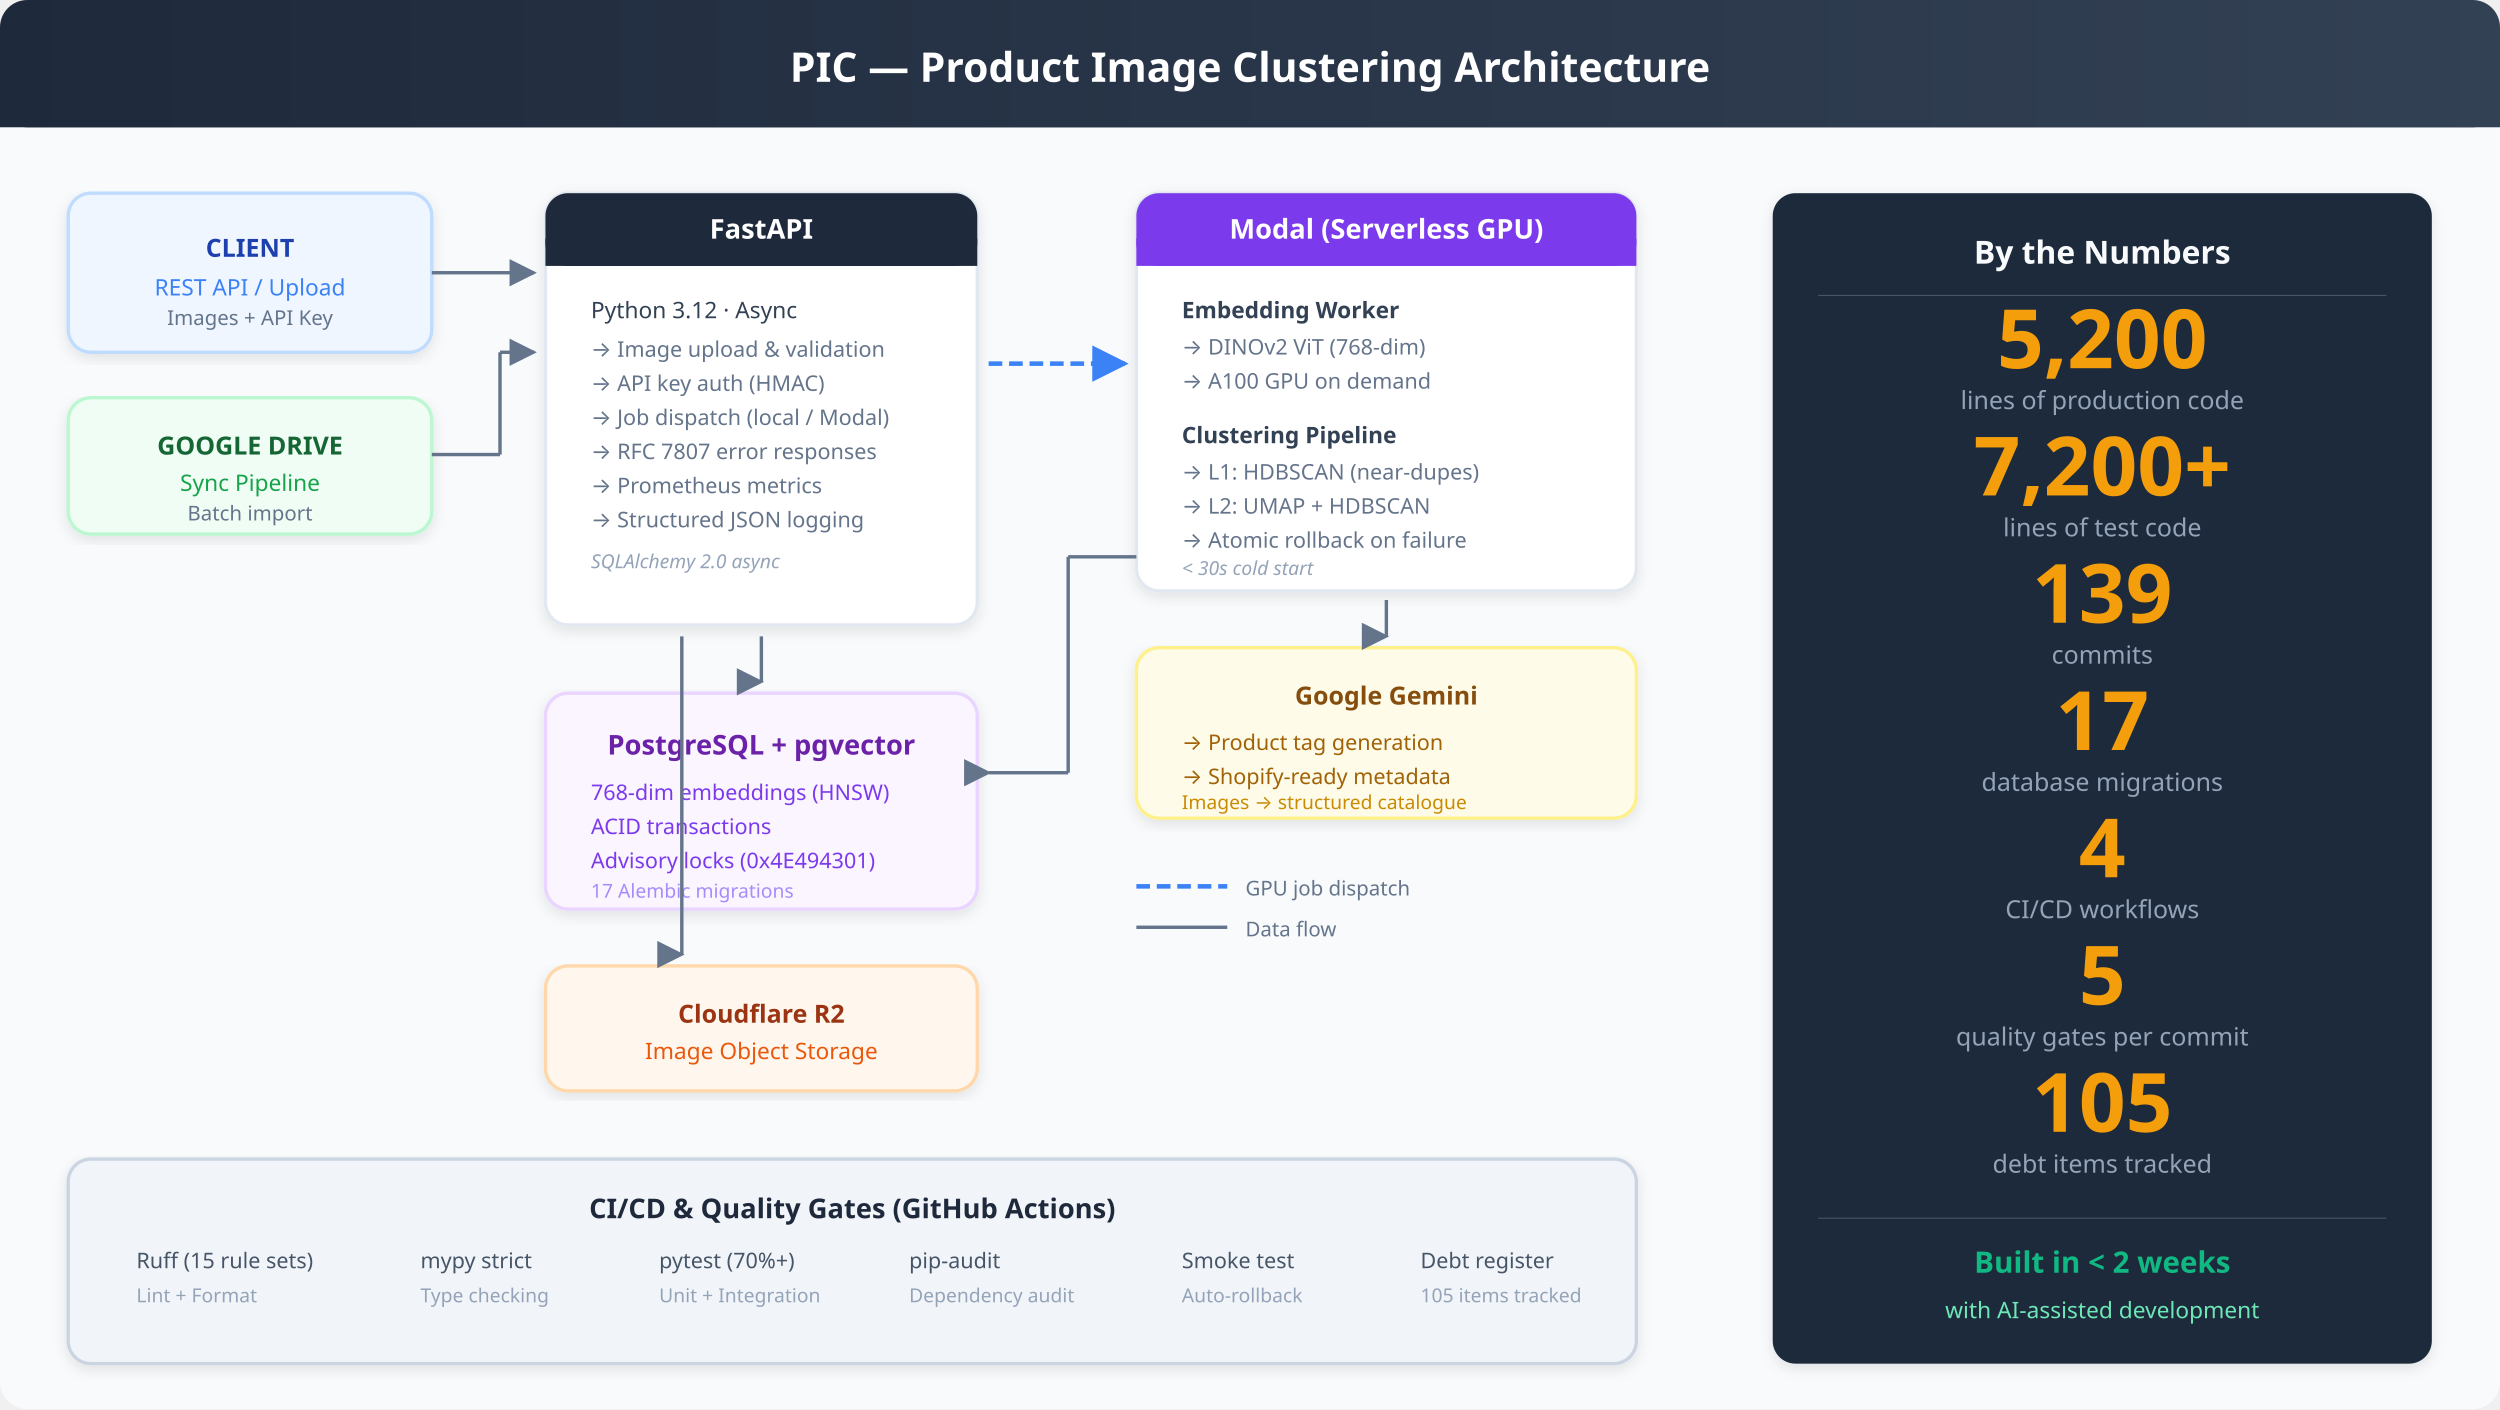
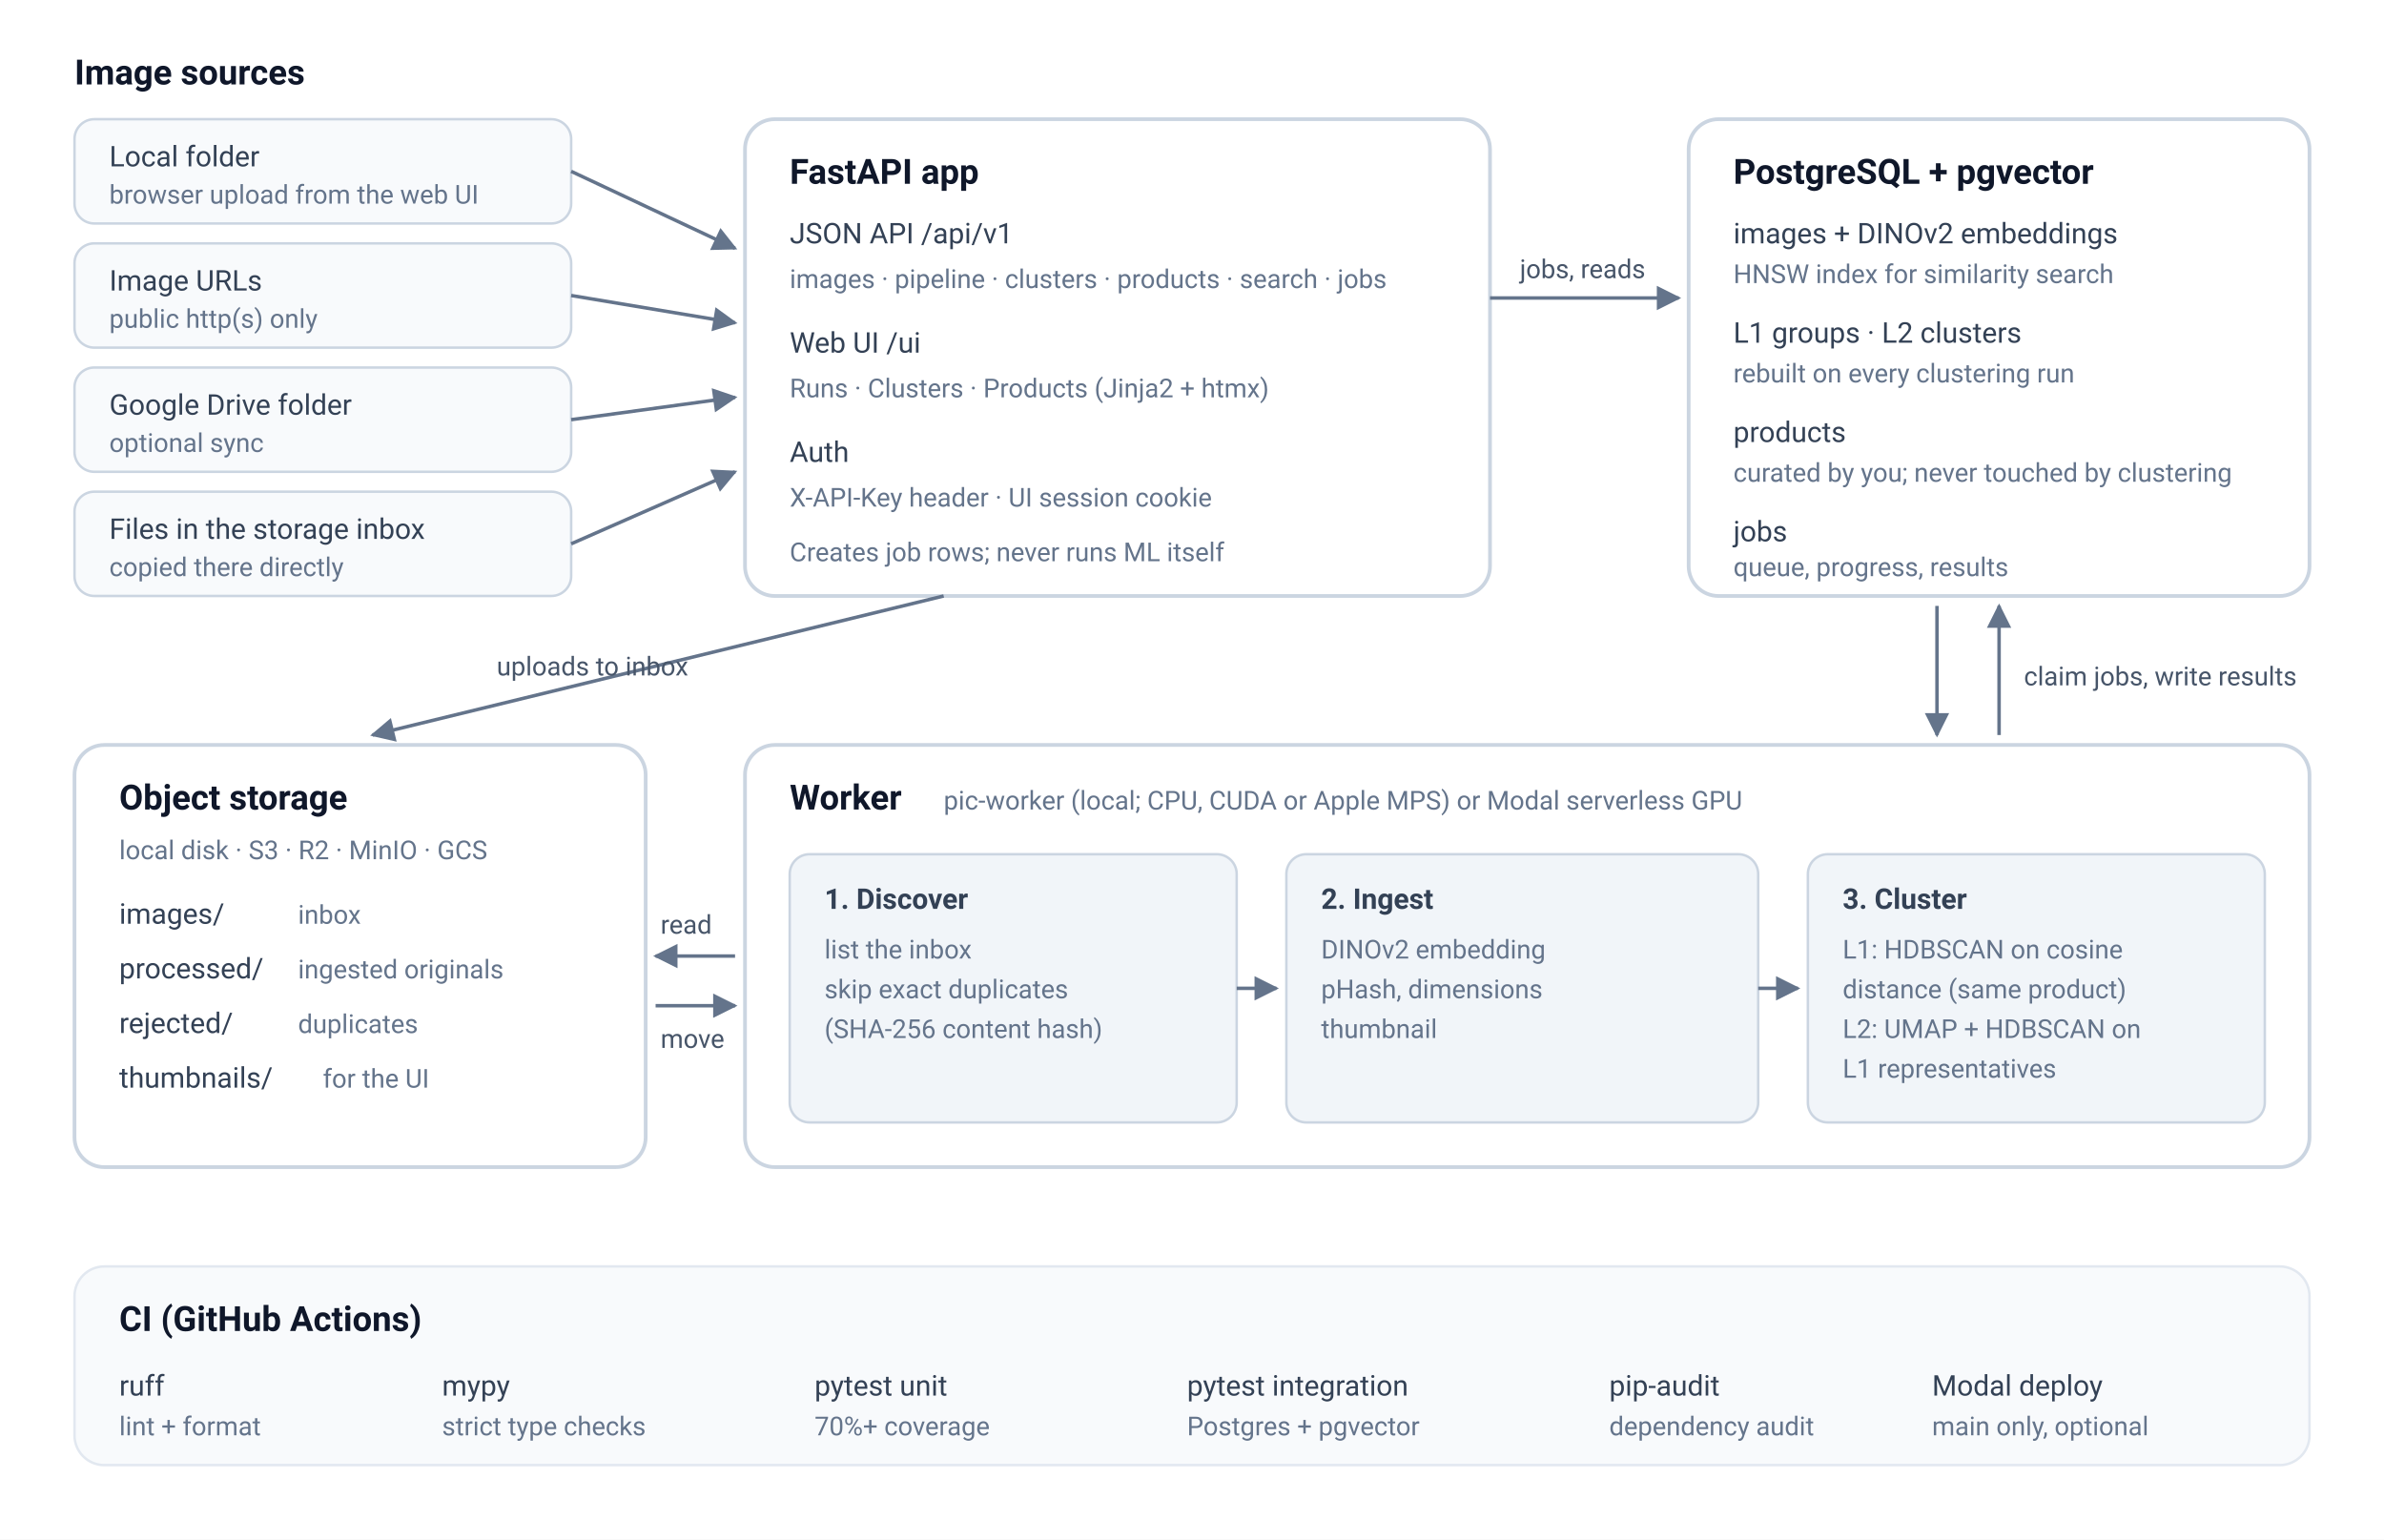
- <svg xmlns="http://www.w3.org/2000/svg" viewBox="0 0 1100 620" font-family="'Segoe UI', system-ui, -apple-system, sans-serif">
+ <svg xmlns="http://www.w3.org/2000/svg" viewBox="0 0 960 620" width="960" height="620" font-family="-apple-system, BlinkMacSystemFont, 'Segoe UI', Roboto, Helvetica, Arial, sans-serif">
  <defs>
-     <filter id="shadow" x="-4%" y="-4%" width="108%" height="112%">
-       <feDropShadow dx="0" dy="2" stdDeviation="3" flood-opacity="0.1" />
-     </filter>
-     <marker id="arrow" viewBox="0 0 10 10" refX="9" refY="5" markerWidth="8" markerHeight="8" orient="auto-start-auto">
-       <path d="M 0 0 L 10 5 L 0 10 z" fill="#64748b" />
+     <marker id="arrow" viewBox="0 0 10 10" refX="9" refY="5" markerWidth="7" markerHeight="7" orient="auto-start-reverse">
+       <path d="M0,0 L10,5 L0,10 z" fill="#64748b" />
    </marker>
-     <marker id="arrow-blue" viewBox="0 0 10 10" refX="9" refY="5" markerWidth="8" markerHeight="8" orient="auto-start-auto">
-       <path d="M 0 0 L 10 5 L 0 10 z" fill="#3b82f6" />
-     </marker>
-     <linearGradient id="headerGrad" x1="0%" y1="0%" x2="100%" y2="0%">
-       <stop offset="0%" style="stop-color:#1e293b" />
-       <stop offset="100%" style="stop-color:#334155" />
-     </linearGradient>
  </defs>
-   <rect width="1100" height="620" rx="12" fill="#f8fafc" />
-   <rect x="0" y="0" width="1100" height="56" rx="12" fill="url(#headerGrad)" />
-   <rect x="0" y="24" width="1100" height="32" fill="url(#headerGrad)" />
-   <text x="550" y="36" text-anchor="middle" fill="white" font-size="18" font-weight="600">PIC — Product Image Clustering Architecture</text>
-   <rect x="30" y="85" width="160" height="70" rx="10" fill="#eff6ff" stroke="#bfdbfe" stroke-width="1.5" filter="url(#shadow)" />
-   <text x="110" y="113" text-anchor="middle" fill="#1e40af" font-size="11" font-weight="600">CLIENT</text>
-   <text x="110" y="130" text-anchor="middle" fill="#3b82f6" font-size="10">REST API / Upload</text>
-   <text x="110" y="143" text-anchor="middle" fill="#64748b" font-size="9">Images + API Key</text>
-   <rect x="30" y="175" width="160" height="60" rx="10" fill="#f0fdf4" stroke="#bbf7d0" stroke-width="1.5" filter="url(#shadow)" />
-   <text x="110" y="200" text-anchor="middle" fill="#166534" font-size="11" font-weight="600">GOOGLE DRIVE</text>
-   <text x="110" y="216" text-anchor="middle" fill="#16a34a" font-size="10">Sync Pipeline</text>
-   <text x="110" y="229" text-anchor="middle" fill="#64748b" font-size="9">Batch import</text>
-   <rect x="240" y="85" width="190" height="190" rx="10" fill="#ffffff" stroke="#e2e8f0" stroke-width="1.5" filter="url(#shadow)" />
-   <rect x="240" y="85" width="190" height="32" rx="10" fill="#1e293b" />
-   <rect x="240" y="105" width="190" height="12" fill="#1e293b" />
-   <text x="335" y="105" text-anchor="middle" fill="white" font-size="12" font-weight="600">FastAPI</text>
-   <text x="260" y="140" fill="#334155" font-size="10" font-weight="500">Python 3.12 · Async</text>
-   <text x="260" y="157" fill="#64748b" font-size="9.5">→ Image upload &amp; validation</text>
-   <text x="260" y="172" fill="#64748b" font-size="9.5">→ API key auth (HMAC)</text>
-   <text x="260" y="187" fill="#64748b" font-size="9.5">→ Job dispatch (local / Modal)</text>
-   <text x="260" y="202" fill="#64748b" font-size="9.5">→ RFC 7807 error responses</text>
-   <text x="260" y="217" fill="#64748b" font-size="9.5">→ Prometheus metrics</text>
-   <text x="260" y="232" fill="#64748b" font-size="9.5">→ Structured JSON logging</text>
-   <text x="260" y="250" fill="#94a3b8" font-size="8.5" font-style="italic">SQLAlchemy 2.0 async</text>
-   <rect x="240" y="305" width="190" height="95" rx="10" fill="#faf5ff" stroke="#e9d5ff" stroke-width="1.5" filter="url(#shadow)" />
-   <text x="335" y="332" text-anchor="middle" fill="#6b21a8" font-size="12" font-weight="600">PostgreSQL + pgvector</text>
-   <text x="260" y="352" fill="#7c3aed" font-size="9.5">768-dim embeddings (HNSW)</text>
-   <text x="260" y="367" fill="#7c3aed" font-size="9.5">ACID transactions</text>
-   <text x="260" y="382" fill="#7c3aed" font-size="9.5">Advisory locks (0x4E494301)</text>
-   <text x="260" y="395" fill="#a78bfa" font-size="8.5">17 Alembic migrations</text>
-   <rect x="240" y="425" width="190" height="55" rx="10" fill="#fff7ed" stroke="#fed7aa" stroke-width="1.5" filter="url(#shadow)" />
-   <text x="335" y="450" text-anchor="middle" fill="#9a3412" font-size="11" font-weight="600">Cloudflare R2</text>
-   <text x="335" y="466" text-anchor="middle" fill="#ea580c" font-size="10">Image Object Storage</text>
-   <rect x="500" y="85" width="220" height="175" rx="10" fill="#ffffff" stroke="#e2e8f0" stroke-width="1.5" filter="url(#shadow)" />
-   <rect x="500" y="85" width="220" height="32" rx="10" fill="#7c3aed" />
-   <rect x="500" y="105" width="220" height="12" fill="#7c3aed" />
-   <text x="610" y="105" text-anchor="middle" fill="white" font-size="12" font-weight="600">Modal (Serverless GPU)</text>
-   <text x="520" y="140" fill="#334155" font-size="10" font-weight="600">Embedding Worker</text>
-   <text x="520" y="156" fill="#64748b" font-size="9.5">→ DINOv2 ViT (768-dim)</text>
-   <text x="520" y="171" fill="#64748b" font-size="9.5">→ A100 GPU on demand</text>
-   <text x="520" y="195" fill="#334155" font-size="10" font-weight="600">Clustering Pipeline</text>
-   <text x="520" y="211" fill="#64748b" font-size="9.5">→ L1: HDBSCAN (near-dupes)</text>
-   <text x="520" y="226" fill="#64748b" font-size="9.5">→ L2: UMAP + HDBSCAN</text>
-   <text x="520" y="241" fill="#64748b" font-size="9.5">→ Atomic rollback on failure</text>
-   <text x="520" y="253" fill="#94a3b8" font-size="8.5" font-style="italic">&lt; 30s cold start</text>
-   <rect x="500" y="285" width="220" height="75" rx="10" fill="#fefce8" stroke="#fef08a" stroke-width="1.5" filter="url(#shadow)" />
-   <text x="610" y="310" text-anchor="middle" fill="#854d0e" font-size="11" font-weight="600">Google Gemini</text>
-   <text x="520" y="330" fill="#a16207" font-size="9.5">→ Product tag generation</text>
-   <text x="520" y="345" fill="#a16207" font-size="9.5">→ Shopify-ready metadata</text>
-   <text x="520" y="356" fill="#ca8a04" font-size="8.5">Images → structured catalogue</text>
-   <rect x="30" y="510" width="690" height="90" rx="10" fill="#f1f5f9" stroke="#cbd5e1" stroke-width="1.5" filter="url(#shadow)" />
-   <text x="375" y="536" text-anchor="middle" fill="#1e293b" font-size="12" font-weight="600">CI/CD &amp; Quality Gates (GitHub Actions)</text>
-   <text x="60" y="558" fill="#475569" font-size="9.5">Ruff (15 rule sets)</text>
-   <text x="60" y="573" fill="#94a3b8" font-size="8.5">Lint + Format</text>
-   <text x="185" y="558" fill="#475569" font-size="9.5">mypy strict</text>
-   <text x="185" y="573" fill="#94a3b8" font-size="8.5">Type checking</text>
-   <text x="290" y="558" fill="#475569" font-size="9.5">pytest (70%+)</text>
-   <text x="290" y="573" fill="#94a3b8" font-size="8.5">Unit + Integration</text>
-   <text x="400" y="558" fill="#475569" font-size="9.5">pip-audit</text>
-   <text x="400" y="573" fill="#94a3b8" font-size="8.5">Dependency audit</text>
-   <text x="520" y="558" fill="#475569" font-size="9.5">Smoke test</text>
-   <text x="520" y="573" fill="#94a3b8" font-size="8.5">Auto-rollback</text>
-   <text x="625" y="558" fill="#475569" font-size="9.5">Debt register</text>
-   <text x="625" y="573" fill="#94a3b8" font-size="8.5">105 items tracked</text>
-   <rect x="780" y="85" width="290" height="515" rx="10" fill="#1e293b" filter="url(#shadow)" />
-   <text x="925" y="116" text-anchor="middle" fill="#f8fafc" font-size="14" font-weight="600">By the Numbers</text>
-   <line x1="800" y1="130" x2="1050" y2="130" stroke="#475569" stroke-width="0.5" />
-   <text x="925" y="162" text-anchor="middle" fill="#f59e0b" font-size="36" font-weight="700">5,200</text>
-   <text x="925" y="180" text-anchor="middle" fill="#94a3b8" font-size="11">lines of production code</text>
-   <text x="925" y="218" text-anchor="middle" fill="#f59e0b" font-size="36" font-weight="700">7,200+</text>
-   <text x="925" y="236" text-anchor="middle" fill="#94a3b8" font-size="11">lines of test code</text>
-   <text x="925" y="274" text-anchor="middle" fill="#f59e0b" font-size="36" font-weight="700">139</text>
-   <text x="925" y="292" text-anchor="middle" fill="#94a3b8" font-size="11">commits</text>
-   <text x="925" y="330" text-anchor="middle" fill="#f59e0b" font-size="36" font-weight="700">17</text>
-   <text x="925" y="348" text-anchor="middle" fill="#94a3b8" font-size="11">database migrations</text>
-   <text x="925" y="386" text-anchor="middle" fill="#f59e0b" font-size="36" font-weight="700">4</text>
-   <text x="925" y="404" text-anchor="middle" fill="#94a3b8" font-size="11">CI/CD workflows</text>
-   <text x="925" y="442" text-anchor="middle" fill="#f59e0b" font-size="36" font-weight="700">5</text>
-   <text x="925" y="460" text-anchor="middle" fill="#94a3b8" font-size="11">quality gates per commit</text>
-   <text x="925" y="498" text-anchor="middle" fill="#f59e0b" font-size="36" font-weight="700">105</text>
-   <text x="925" y="516" text-anchor="middle" fill="#94a3b8" font-size="11">debt items tracked</text>
-   <line x1="800" y1="536" x2="1050" y2="536" stroke="#475569" stroke-width="0.5" />
-   <text x="925" y="560" text-anchor="middle" fill="#10b981" font-size="13" font-weight="600">Built in &lt; 2 weeks</text>
-   <text x="925" y="580" text-anchor="middle" fill="#6ee7b7" font-size="10">with AI-assisted development</text>
-   <line x1="190" y1="120" x2="235" y2="120" stroke="#64748b" stroke-width="1.5" marker-end="url(#arrow)" />
-   <line x1="190" y1="200" x2="220" y2="200" stroke="#64748b" stroke-width="1.5" />
-   <line x1="220" y1="200" x2="220" y2="155" stroke="#64748b" stroke-width="1.5" />
-   <line x1="220" y1="155" x2="235" y2="155" stroke="#64748b" stroke-width="1.5" marker-end="url(#arrow)" />
-   <line x1="335" y1="280" x2="335" y2="300" stroke="#64748b" stroke-width="1.5" marker-end="url(#arrow)" />
-   <line x1="300" y1="280" x2="300" y2="420" stroke="#64748b" stroke-width="1.5" marker-end="url(#arrow)" />
-   <line x1="435" y1="160" x2="495" y2="160" stroke="#3b82f6" stroke-width="2" stroke-dasharray="6,3" marker-end="url(#arrow-blue)" />
-   <line x1="500" y1="245" x2="470" y2="245" stroke="#64748b" stroke-width="1.5" />
-   <line x1="470" y1="245" x2="470" y2="340" stroke="#64748b" stroke-width="1.5" />
-   <line x1="470" y1="340" x2="435" y2="340" stroke="#64748b" stroke-width="1.5" marker-end="url(#arrow)" />
-   <line x1="610" y1="264" x2="610" y2="280" stroke="#64748b" stroke-width="1.5" marker-end="url(#arrow)" />
-   <line x1="500" y1="390" x2="540" y2="390" stroke="#3b82f6" stroke-width="2" stroke-dasharray="6,3" />
-   <text x="548" y="394" fill="#64748b" font-size="9">GPU job dispatch</text>
-   <line x1="500" y1="408" x2="540" y2="408" stroke="#64748b" stroke-width="1.5" />
-   <text x="548" y="412" fill="#64748b" font-size="9">Data flow</text>
+   <rect width="960" height="620" fill="#ffffff" />
+   <text x="30" y="34" font-size="14" font-weight="600" fill="#0f172a">Image sources</text>
+   <rect x="30" y="48" width="200" height="42" rx="8" fill="#f8fafc" stroke="#cbd5e1" stroke-width="1" />
+   <text x="44" y="67" font-size="11.5" fill="#334155">Local folder</text>
+   <text x="44" y="82" font-size="10.5" fill="#64748b">browser upload from the web UI</text>
+   <rect x="30" y="98" width="200" height="42" rx="8" fill="#f8fafc" stroke="#cbd5e1" stroke-width="1" />
+   <text x="44" y="117" font-size="11.5" fill="#334155">Image URLs</text>
+   <text x="44" y="132" font-size="10.5" fill="#64748b">public http(s) only</text>
+   <rect x="30" y="148" width="200" height="42" rx="8" fill="#f8fafc" stroke="#cbd5e1" stroke-width="1" />
+   <text x="44" y="167" font-size="11.5" fill="#334155">Google Drive folder</text>
+   <text x="44" y="182" font-size="10.5" fill="#64748b">optional sync</text>
+   <rect x="30" y="198" width="200" height="42" rx="8" fill="#f8fafc" stroke="#cbd5e1" stroke-width="1" />
+   <text x="44" y="217" font-size="11.5" fill="#334155">Files in the storage inbox</text>
+   <text x="44" y="232" font-size="10.5" fill="#64748b">copied there directly</text>
+   <rect x="300" y="48" width="300" height="192" rx="12" fill="#ffffff" stroke="#cbd5e1" stroke-width="1.5" />
+   <text x="318" y="74" font-size="14" font-weight="600" fill="#0f172a">FastAPI app</text>
+   <text x="318" y="98" font-size="11.5" fill="#334155">JSON API  /api/v1</text>
+   <text x="318" y="116" font-size="10.5" fill="#64748b">images · pipeline · clusters · products · search · jobs</text>
+   <text x="318" y="142" font-size="11.5" fill="#334155">Web UI  /ui</text>
+   <text x="318" y="160" font-size="10.5" fill="#64748b">Runs · Clusters · Products (Jinja2 + htmx)</text>
+   <text x="318" y="186" font-size="11.5" fill="#334155">Auth</text>
+   <text x="318" y="204" font-size="10.5" fill="#64748b">X-API-Key header · UI session cookie</text>
+   <text x="318" y="226" font-size="10.5" fill="#64748b">Creates job rows; never runs ML itself</text>
+   <rect x="680" y="48" width="250" height="192" rx="12" fill="#ffffff" stroke="#cbd5e1" stroke-width="1.5" />
+   <text x="698" y="74" font-size="14" font-weight="600" fill="#0f172a">PostgreSQL + pgvector</text>
+   <text x="698" y="98" font-size="11.5" fill="#334155">images + DINOv2 embeddings</text>
+   <text x="698" y="114" font-size="10.5" fill="#64748b">HNSW index for similarity search</text>
+   <text x="698" y="138" font-size="11.5" fill="#334155">L1 groups · L2 clusters</text>
+   <text x="698" y="154" font-size="10.5" fill="#64748b">rebuilt on every clustering run</text>
+   <text x="698" y="178" font-size="11.5" fill="#334155">products</text>
+   <text x="698" y="194" font-size="10.5" fill="#64748b">curated by you; never touched by clustering</text>
+   <text x="698" y="218" font-size="11.5" fill="#334155">jobs</text>
+   <text x="698" y="232" font-size="10.5" fill="#64748b">queue, progress, results</text>
+   <rect x="300" y="300" width="630" height="170" rx="12" fill="#ffffff" stroke="#cbd5e1" stroke-width="1.5" />
+   <text x="318" y="326" font-size="14" font-weight="600" fill="#0f172a">Worker</text>
+   <text x="380" y="326" font-size="10.5" fill="#64748b">pic-worker (local; CPU, CUDA or Apple MPS)  or  Modal serverless GPU</text>
+   <rect x="318" y="344" width="180" height="108" rx="8" fill="#f1f5f9" stroke="#cbd5e1" stroke-width="1" />
+   <text x="332" y="366" font-size="11.5" fill="#334155" font-weight="600">1. Discover</text>
+   <text x="332" y="386" font-size="10.5" fill="#64748b">list the inbox</text>
+   <text x="332" y="402" font-size="10.5" fill="#64748b">skip exact duplicates</text>
+   <text x="332" y="418" font-size="10.5" fill="#64748b">(SHA-256 content hash)</text>
+   <rect x="518" y="344" width="190" height="108" rx="8" fill="#f1f5f9" stroke="#cbd5e1" stroke-width="1" />
+   <text x="532" y="366" font-size="11.5" fill="#334155" font-weight="600">2. Ingest</text>
+   <text x="532" y="386" font-size="10.5" fill="#64748b">DINOv2 embedding</text>
+   <text x="532" y="402" font-size="10.5" fill="#64748b">pHash, dimensions</text>
+   <text x="532" y="418" font-size="10.5" fill="#64748b">thumbnail</text>
+   <rect x="728" y="344" width="184" height="108" rx="8" fill="#f1f5f9" stroke="#cbd5e1" stroke-width="1" />
+   <text x="742" y="366" font-size="11.5" fill="#334155" font-weight="600">3. Cluster</text>
+   <text x="742" y="386" font-size="10.5" fill="#64748b">L1: HDBSCAN on cosine</text>
+   <text x="742" y="402" font-size="10.5" fill="#64748b">distance (same product)</text>
+   <text x="742" y="418" font-size="10.5" fill="#64748b">L2: UMAP + HDBSCAN on</text>
+   <text x="742" y="434" font-size="10.5" fill="#64748b">L1 representatives</text>
+   <path d="M498,398 L514,398" stroke="#64748b" stroke-width="1.4" fill="none" marker-end="url(#arrow)" />
+   <path d="M708,398 L724,398" stroke="#64748b" stroke-width="1.4" fill="none" marker-end="url(#arrow)" />
+   <rect x="30" y="300" width="230" height="170" rx="12" fill="#ffffff" stroke="#cbd5e1" stroke-width="1.5" />
+   <text x="48" y="326" font-size="14" font-weight="600" fill="#0f172a">Object storage</text>
+   <text x="48" y="346" font-size="10.5" fill="#64748b">local disk · S3 · R2 · MinIO · GCS</text>
+   <text x="48" y="372" font-size="11.5" fill="#334155">images/</text>
+   <text x="120" y="372" font-size="10.5" fill="#64748b">inbox</text>
+   <text x="48" y="394" font-size="11.5" fill="#334155">processed/</text>
+   <text x="120" y="394" font-size="10.5" fill="#64748b">ingested originals</text>
+   <text x="48" y="416" font-size="11.5" fill="#334155">rejected/</text>
+   <text x="120" y="416" font-size="10.5" fill="#64748b">duplicates</text>
+   <text x="48" y="438" font-size="11.5" fill="#334155">thumbnails/</text>
+   <text x="130" y="438" font-size="10.5" fill="#64748b">for the UI</text>
+   <path d="M230,69 L296,100" stroke="#64748b" stroke-width="1.4" fill="none" marker-end="url(#arrow)" />
+   <path d="M230,119 L296,130" stroke="#64748b" stroke-width="1.4" fill="none" marker-end="url(#arrow)" />
+   <path d="M230,169 L296,160" stroke="#64748b" stroke-width="1.4" fill="none" marker-end="url(#arrow)" />
+   <path d="M230,219 L296,190" stroke="#64748b" stroke-width="1.4" fill="none" marker-end="url(#arrow)" />
+   <path d="M600,120 L676,120" stroke="#64748b" stroke-width="1.4" fill="none" marker-end="url(#arrow)" />
+   <text x="612" y="112" font-size="10.5" fill="#475569">jobs, reads</text>
+   <path d="M380,240 L150,296" stroke="#64748b" stroke-width="1.4" fill="none" marker-end="url(#arrow)" />
+   <text x="200" y="272" font-size="10.5" fill="#475569">uploads to inbox</text>
+   <path d="M805,296 L805,244" stroke="#64748b" stroke-width="1.4" fill="none" marker-end="url(#arrow)" />
+   <path d="M780,244 L780,296" stroke="#64748b" stroke-width="1.4" fill="none" marker-end="url(#arrow)" />
+   <text x="815" y="276" font-size="10.5" fill="#475569">claim jobs, write results</text>
+   <path d="M296,385 L264,385" stroke="#64748b" stroke-width="1.4" fill="none" marker-end="url(#arrow)" />
+   <path d="M264,405 L296,405" stroke="#64748b" stroke-width="1.4" fill="none" marker-end="url(#arrow)" />
+   <text x="266" y="376" font-size="10.5" fill="#475569">read</text>
+   <text x="266" y="422" font-size="10.5" fill="#475569">move</text>
+   <rect x="30" y="510" width="900" height="80" rx="12" fill="#f8fafc" stroke="#e2e8f0" stroke-width="1" />
+   <text x="48" y="536" font-size="14" font-weight="600" fill="#0f172a">CI (GitHub Actions)</text>
+   <text x="48" y="562" font-size="11.5" fill="#334155">ruff</text>
+   <text x="48" y="578" font-size="10.5" fill="#64748b">lint + format</text>
+   <text x="178" y="562" font-size="11.5" fill="#334155">mypy</text>
+   <text x="178" y="578" font-size="10.5" fill="#64748b">strict type checks</text>
+   <text x="328" y="562" font-size="11.5" fill="#334155">pytest unit</text>
+   <text x="328" y="578" font-size="10.5" fill="#64748b">70%+ coverage</text>
+   <text x="478" y="562" font-size="11.5" fill="#334155">pytest integration</text>
+   <text x="478" y="578" font-size="10.5" fill="#64748b">Postgres + pgvector</text>
+   <text x="648" y="562" font-size="11.5" fill="#334155">pip-audit</text>
+   <text x="648" y="578" font-size="10.5" fill="#64748b">dependency audit</text>
+   <text x="778" y="562" font-size="11.5" fill="#334155">Modal deploy</text>
+   <text x="778" y="578" font-size="10.5" fill="#64748b">main only, optional</text>
</svg>
